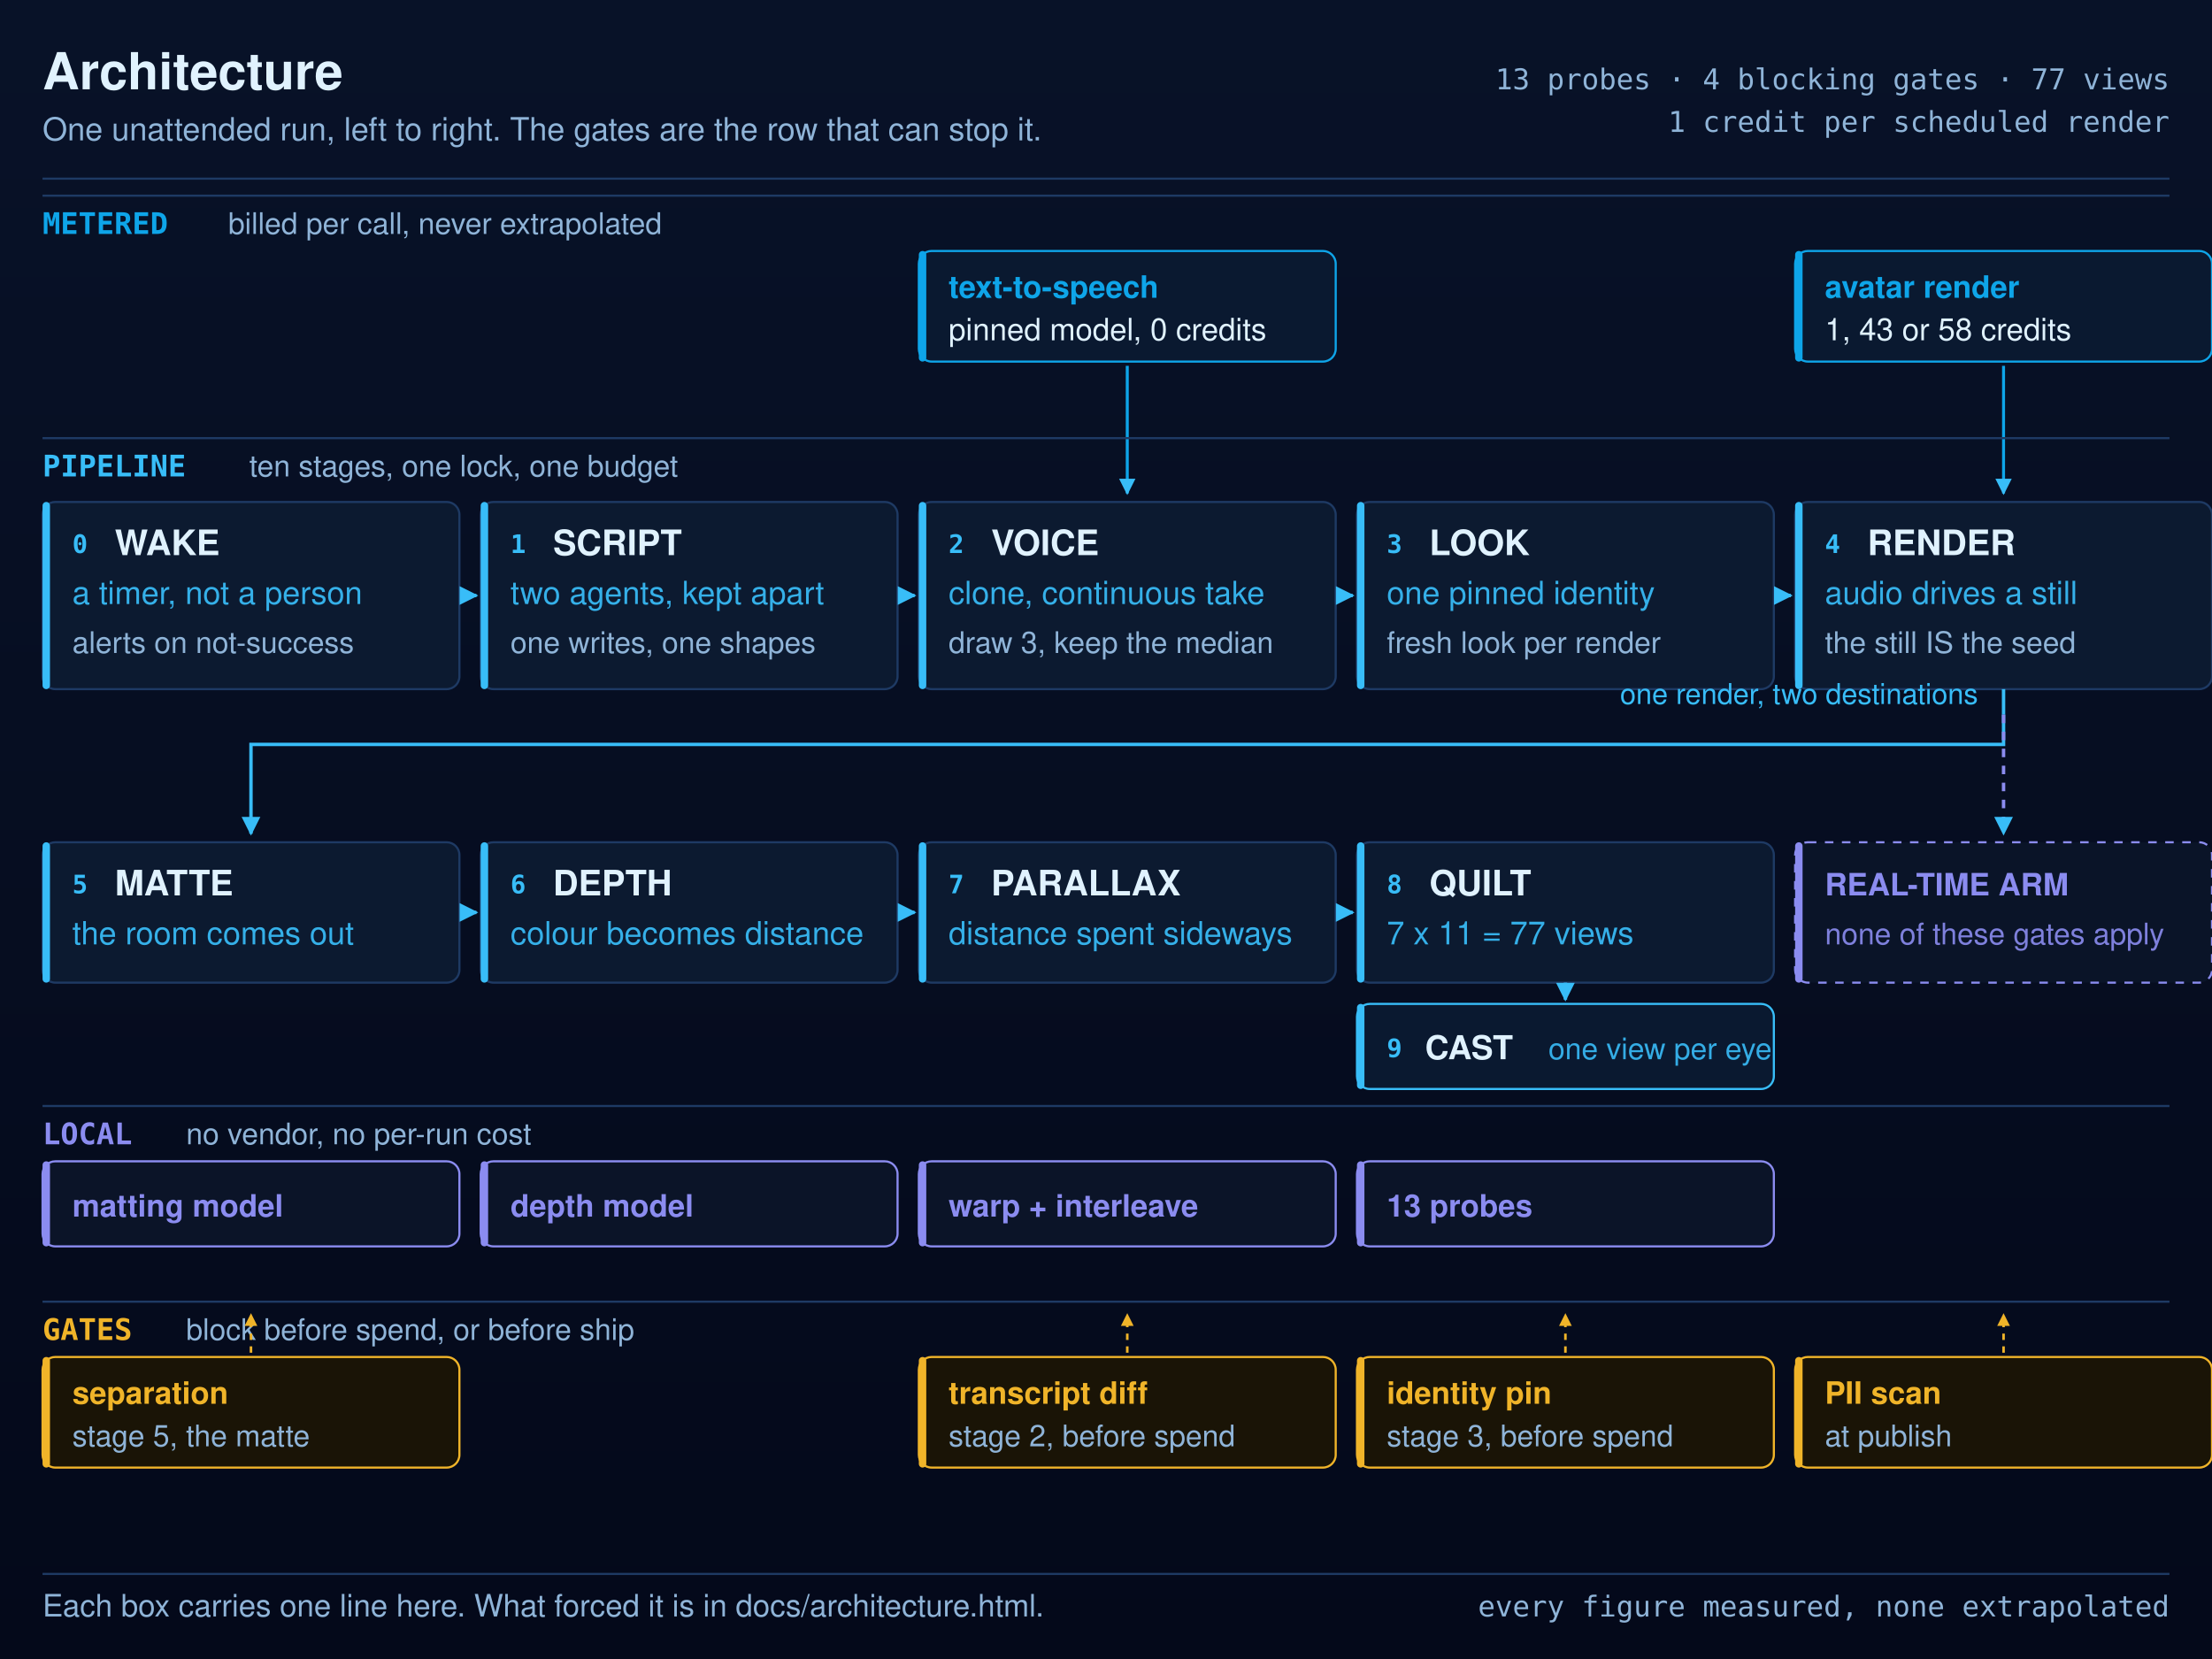
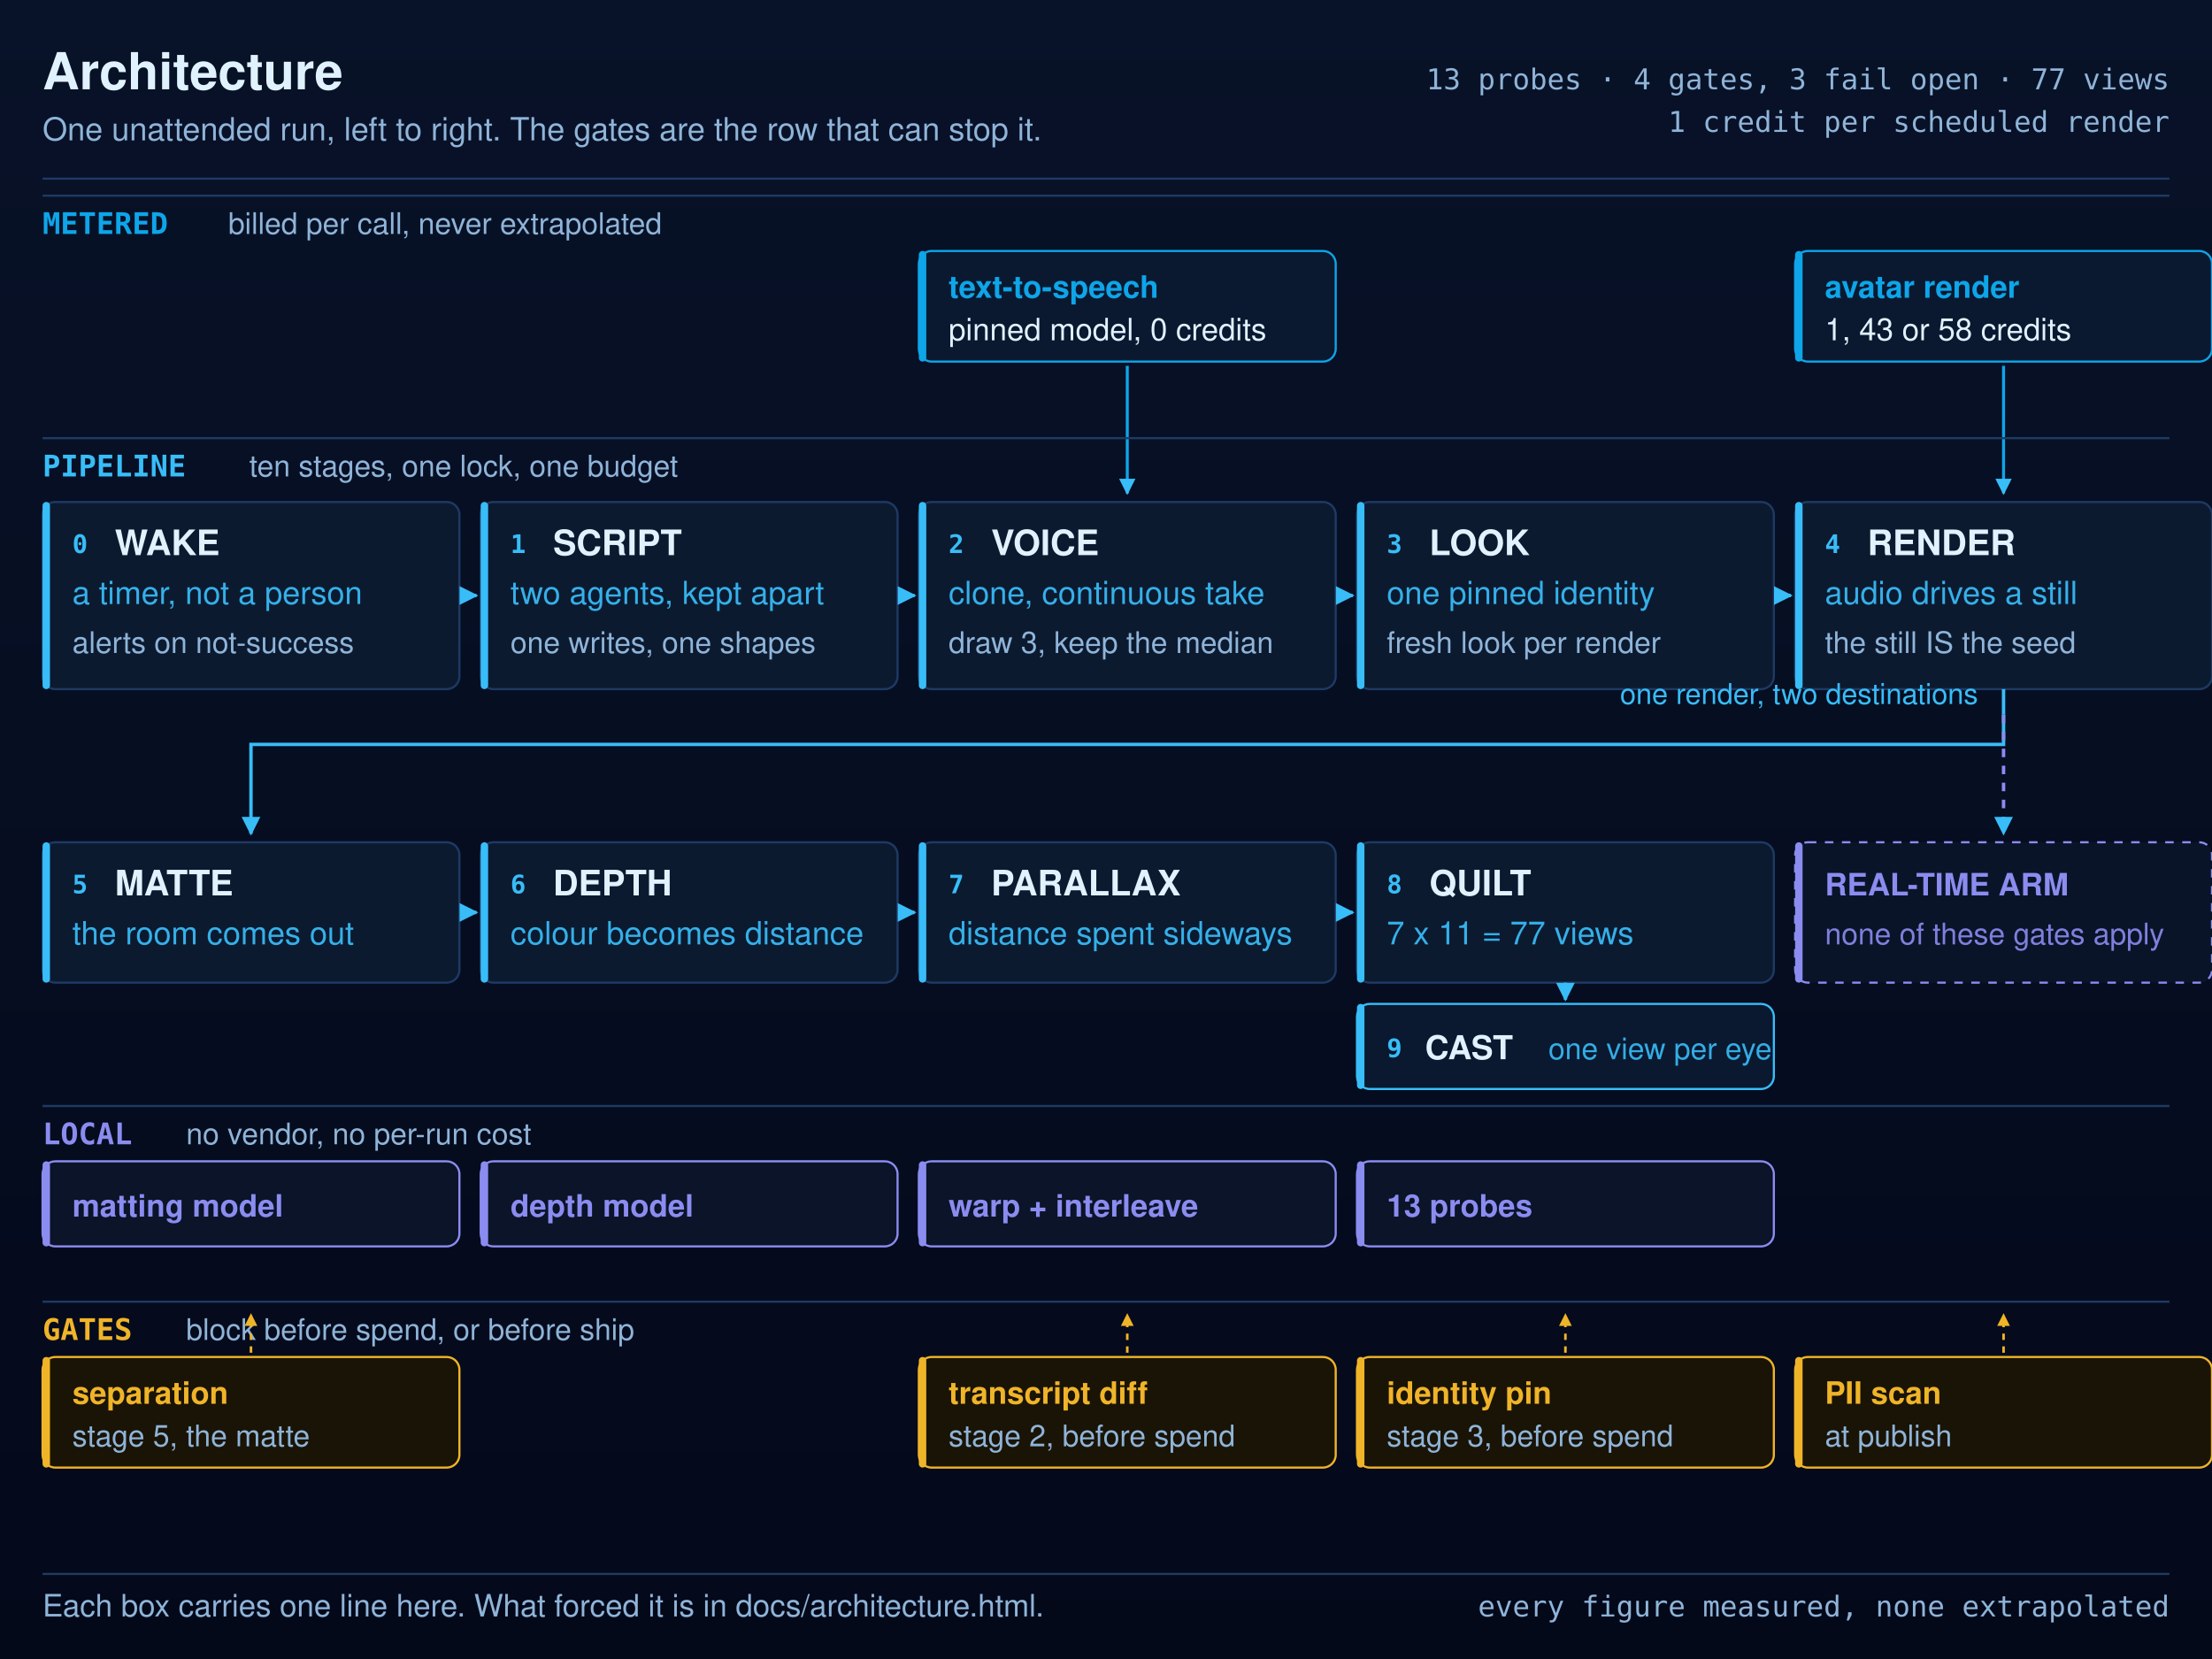
<svg xmlns="http://www.w3.org/2000/svg" viewBox="0 0 1040 780" width="1040" height="780" role="img" aria-label="Architecture: metered vendors, ten pipeline stages, the fork, local models and four blocking gates">
  <defs>
    <marker id="ah" viewBox="0 0 10 10" refX="9" refY="5" markerWidth="5.5" markerHeight="5.5" orient="auto">
      <path d="M0,0 L10,5 L0,10 z" fill="#38bdf8" />
    </marker>
    <marker id="ag" viewBox="0 0 10 10" refX="9" refY="5" markerWidth="5" markerHeight="5" orient="auto">
      <path d="M0,0 L10,5 L0,10 z" fill="#f0b429" />
    </marker>
    <linearGradient id="bg" x1="0" y1="0" x2="0" y2="1">
      <stop offset="0" stop-color="#081228" />
      <stop offset="1" stop-color="#04091a" />
    </linearGradient>
  </defs>
  <rect width="1040" height="780" fill="url(#bg)" />
  <text x="20" y="42" font-family="-apple-system,BlinkMacSystemFont,'Segoe UI',Helvetica,Arial,sans-serif" font-size="24" fill="#e0f2fe" font-weight="700" text-anchor="start">Architecture</text>
  <text x="20" y="66" font-family="-apple-system,BlinkMacSystemFont,'Segoe UI',Helvetica,Arial,sans-serif" font-size="15" fill="#8fb4d8" font-weight="normal" text-anchor="start">One unattended run, left to right. The gates are the row that can stop it.</text>
-   <text x="1020" y="42" font-family="ui-monospace,SFMono-Regular,Menlo,monospace" font-size="13.5" fill="#8fb4d8" font-weight="normal" text-anchor="end">13 probes  ·  4 blocking gates  ·  77 views</text>
+   <text x="1020" y="42" font-family="ui-monospace,SFMono-Regular,Menlo,monospace" font-size="13.5" fill="#8fb4d8" font-weight="normal" text-anchor="end">13 probes  ·  4 gates, 3 fail open  ·  77 views</text>
  <text x="1020" y="62" font-family="ui-monospace,SFMono-Regular,Menlo,monospace" font-size="13.5" fill="#8fb4d8" font-weight="normal" text-anchor="end">1 credit per scheduled render</text>
  <line x1="20" y1="84" x2="1020" y2="84" stroke="#1e3a64" />
  <line x1="20" y1="92" x2="1020" y2="92" stroke="#1e3a64" />
  <text x="20" y="110" font-family="ui-monospace,SFMono-Regular,Menlo,monospace" font-size="14" fill="#0ea5e9" font-weight="700" text-anchor="start">METERED</text>
  <text x="107.3" y="110" font-family="-apple-system,BlinkMacSystemFont,'Segoe UI',Helvetica,Arial,sans-serif" font-size="14" fill="#8fb4d8" font-weight="normal" text-anchor="start">billed per call, never extrapolated</text>
  <rect x="432" y="118" width="196" height="52" rx="6" fill="#0a1930" stroke="#0ea5e9" stroke-width="1" />
  <rect x="432" y="118" width="3.5" height="52" rx="1.75" fill="#0ea5e9" />
  <text x="446" y="140" font-family="-apple-system,BlinkMacSystemFont,'Segoe UI',Helvetica,Arial,sans-serif" font-size="14.5" fill="#0ea5e9" font-weight="700" text-anchor="start">text-to-speech</text>
  <text x="446" y="160" font-family="-apple-system,BlinkMacSystemFont,'Segoe UI',Helvetica,Arial,sans-serif" font-size="14.5" fill="#e0f2fe" font-weight="normal" text-anchor="start">pinned model, 0 credits</text>
  <line x1="530.0" y1="172" x2="530.0" y2="232" stroke="#0ea5e9" stroke-width="1.4" marker-end="url(#ah)" />
  <rect x="844" y="118" width="196" height="52" rx="6" fill="#0a1930" stroke="#0ea5e9" stroke-width="1" />
  <rect x="844" y="118" width="3.5" height="52" rx="1.75" fill="#0ea5e9" />
  <text x="858" y="140" font-family="-apple-system,BlinkMacSystemFont,'Segoe UI',Helvetica,Arial,sans-serif" font-size="14.5" fill="#0ea5e9" font-weight="700" text-anchor="start">avatar render</text>
  <text x="858" y="160" font-family="-apple-system,BlinkMacSystemFont,'Segoe UI',Helvetica,Arial,sans-serif" font-size="14.5" fill="#e0f2fe" font-weight="normal" text-anchor="start">1, 43 or 58 credits</text>
  <line x1="942.0" y1="172" x2="942.0" y2="232" stroke="#0ea5e9" stroke-width="1.4" marker-end="url(#ah)" />
  <line x1="20" y1="206" x2="1020" y2="206" stroke="#1e3a64" />
  <text x="20" y="224" font-family="ui-monospace,SFMono-Regular,Menlo,monospace" font-size="14" fill="#38bdf8" font-weight="700" text-anchor="start">PIPELINE</text>
  <text x="117.2" y="224" font-family="-apple-system,BlinkMacSystemFont,'Segoe UI',Helvetica,Arial,sans-serif" font-size="14" fill="#8fb4d8" font-weight="normal" text-anchor="start">ten stages, one lock, one budget</text>
  <rect x="20" y="236" width="196" height="88" rx="6" fill="#0c1a30" stroke="#1e3a64" stroke-width="1" />
  <rect x="20" y="236" width="3.5" height="88" rx="1.75" fill="#38bdf8" />
  <text x="34" y="260" font-family="ui-monospace,SFMono-Regular,Menlo,monospace" font-size="12" fill="#38bdf8" font-weight="700" text-anchor="start">0</text>
  <text x="54" y="261" font-family="-apple-system,BlinkMacSystemFont,'Segoe UI',Helvetica,Arial,sans-serif" font-size="16.5" fill="#e0f2fe" font-weight="700" text-anchor="start">WAKE</text>
  <text x="34" y="284" font-family="-apple-system,BlinkMacSystemFont,'Segoe UI',Helvetica,Arial,sans-serif" font-size="15" fill="#38bdf8" font-weight="normal" text-anchor="start" opacity="0.92">a timer, not a person</text>
  <text x="34" y="307" font-family="-apple-system,BlinkMacSystemFont,'Segoe UI',Helvetica,Arial,sans-serif" font-size="14" fill="#8fb4d8" font-weight="normal" text-anchor="start">alerts on not-success</text>
  <line x1="217" y1="280" x2="224" y2="280" stroke="#38bdf8" stroke-width="1.6" marker-end="url(#ah)" />
  <rect x="226" y="236" width="196" height="88" rx="6" fill="#0c1a30" stroke="#1e3a64" stroke-width="1" />
  <rect x="226" y="236" width="3.5" height="88" rx="1.75" fill="#38bdf8" />
  <text x="240" y="260" font-family="ui-monospace,SFMono-Regular,Menlo,monospace" font-size="12" fill="#38bdf8" font-weight="700" text-anchor="start">1</text>
  <text x="260" y="261" font-family="-apple-system,BlinkMacSystemFont,'Segoe UI',Helvetica,Arial,sans-serif" font-size="16.5" fill="#e0f2fe" font-weight="700" text-anchor="start">SCRIPT</text>
  <text x="240" y="284" font-family="-apple-system,BlinkMacSystemFont,'Segoe UI',Helvetica,Arial,sans-serif" font-size="15" fill="#38bdf8" font-weight="normal" text-anchor="start" opacity="0.92">two agents, kept apart</text>
  <text x="240" y="307" font-family="-apple-system,BlinkMacSystemFont,'Segoe UI',Helvetica,Arial,sans-serif" font-size="14" fill="#8fb4d8" font-weight="normal" text-anchor="start">one writes, one shapes</text>
  <line x1="423" y1="280" x2="430" y2="280" stroke="#38bdf8" stroke-width="1.6" marker-end="url(#ah)" />
  <rect x="432" y="236" width="196" height="88" rx="6" fill="#0c1a30" stroke="#1e3a64" stroke-width="1" />
  <rect x="432" y="236" width="3.5" height="88" rx="1.75" fill="#38bdf8" />
  <text x="446" y="260" font-family="ui-monospace,SFMono-Regular,Menlo,monospace" font-size="12" fill="#38bdf8" font-weight="700" text-anchor="start">2</text>
  <text x="466" y="261" font-family="-apple-system,BlinkMacSystemFont,'Segoe UI',Helvetica,Arial,sans-serif" font-size="16.5" fill="#e0f2fe" font-weight="700" text-anchor="start">VOICE</text>
  <text x="446" y="284" font-family="-apple-system,BlinkMacSystemFont,'Segoe UI',Helvetica,Arial,sans-serif" font-size="15" fill="#38bdf8" font-weight="normal" text-anchor="start" opacity="0.92">clone, continuous take</text>
  <text x="446" y="307" font-family="-apple-system,BlinkMacSystemFont,'Segoe UI',Helvetica,Arial,sans-serif" font-size="14" fill="#8fb4d8" font-weight="normal" text-anchor="start">draw 3, keep the median</text>
  <line x1="629" y1="280" x2="636" y2="280" stroke="#38bdf8" stroke-width="1.6" marker-end="url(#ah)" />
  <rect x="638" y="236" width="196" height="88" rx="6" fill="#0c1a30" stroke="#1e3a64" stroke-width="1" />
  <rect x="638" y="236" width="3.5" height="88" rx="1.75" fill="#38bdf8" />
  <text x="652" y="260" font-family="ui-monospace,SFMono-Regular,Menlo,monospace" font-size="12" fill="#38bdf8" font-weight="700" text-anchor="start">3</text>
  <text x="672" y="261" font-family="-apple-system,BlinkMacSystemFont,'Segoe UI',Helvetica,Arial,sans-serif" font-size="16.5" fill="#e0f2fe" font-weight="700" text-anchor="start">LOOK</text>
  <text x="652" y="284" font-family="-apple-system,BlinkMacSystemFont,'Segoe UI',Helvetica,Arial,sans-serif" font-size="15" fill="#38bdf8" font-weight="normal" text-anchor="start" opacity="0.92">one pinned identity</text>
  <text x="652" y="307" font-family="-apple-system,BlinkMacSystemFont,'Segoe UI',Helvetica,Arial,sans-serif" font-size="14" fill="#8fb4d8" font-weight="normal" text-anchor="start">fresh look per render</text>
  <line x1="835" y1="280" x2="842" y2="280" stroke="#38bdf8" stroke-width="1.6" marker-end="url(#ah)" />
  <rect x="844" y="236" width="196" height="88" rx="6" fill="#0c1a30" stroke="#1e3a64" stroke-width="1" />
  <rect x="844" y="236" width="3.5" height="88" rx="1.75" fill="#38bdf8" />
  <text x="858" y="260" font-family="ui-monospace,SFMono-Regular,Menlo,monospace" font-size="12" fill="#38bdf8" font-weight="700" text-anchor="start">4</text>
  <text x="878" y="261" font-family="-apple-system,BlinkMacSystemFont,'Segoe UI',Helvetica,Arial,sans-serif" font-size="16.5" fill="#e0f2fe" font-weight="700" text-anchor="start">RENDER</text>
  <text x="858" y="284" font-family="-apple-system,BlinkMacSystemFont,'Segoe UI',Helvetica,Arial,sans-serif" font-size="15" fill="#38bdf8" font-weight="normal" text-anchor="start" opacity="0.92">audio drives a still</text>
  <text x="858" y="307" font-family="-apple-system,BlinkMacSystemFont,'Segoe UI',Helvetica,Arial,sans-serif" font-size="14" fill="#8fb4d8" font-weight="normal" text-anchor="start">the still IS the seed</text>
  <line x1="942.0" y1="324" x2="942.0" y2="336" stroke="#38bdf8" stroke-width="1.6" />
  <text x="930.0" y="331" font-family="-apple-system,BlinkMacSystemFont,'Segoe UI',Helvetica,Arial,sans-serif" font-size="13.5" fill="#38bdf8" font-weight="normal" text-anchor="end">one render, two destinations</text>
  <path d="M942.0,336 L942.0,350 L118.0,350 L118.0,392" fill="none" stroke="#38bdf8" stroke-width="1.6" marker-end="url(#ah)" />
  <path d="M942.0,336 L942.0,350 L942.0,350 L942.0,392" fill="none" stroke="#8b8cf0" stroke-width="1.6" stroke-dasharray="4 4" marker-end="url(#ah)" />
  <rect x="20" y="396" width="196" height="66" rx="6" fill="#0c1a30" stroke="#1e3a64" stroke-width="1" />
  <rect x="20" y="396" width="3.5" height="66" rx="1.75" fill="#38bdf8" />
  <text x="34" y="420" font-family="ui-monospace,SFMono-Regular,Menlo,monospace" font-size="12" fill="#38bdf8" font-weight="700" text-anchor="start">5</text>
  <text x="54" y="421" font-family="-apple-system,BlinkMacSystemFont,'Segoe UI',Helvetica,Arial,sans-serif" font-size="16.5" fill="#e0f2fe" font-weight="700" text-anchor="start">MATTE</text>
  <text x="34" y="444" font-family="-apple-system,BlinkMacSystemFont,'Segoe UI',Helvetica,Arial,sans-serif" font-size="15" fill="#38bdf8" font-weight="normal" text-anchor="start" opacity="0.92">the room comes out</text>
  <line x1="217" y1="429" x2="224" y2="429" stroke="#38bdf8" stroke-width="1.6" marker-end="url(#ah)" />
  <rect x="226" y="396" width="196" height="66" rx="6" fill="#0c1a30" stroke="#1e3a64" stroke-width="1" />
  <rect x="226" y="396" width="3.5" height="66" rx="1.75" fill="#38bdf8" />
  <text x="240" y="420" font-family="ui-monospace,SFMono-Regular,Menlo,monospace" font-size="12" fill="#38bdf8" font-weight="700" text-anchor="start">6</text>
  <text x="260" y="421" font-family="-apple-system,BlinkMacSystemFont,'Segoe UI',Helvetica,Arial,sans-serif" font-size="16.5" fill="#e0f2fe" font-weight="700" text-anchor="start">DEPTH</text>
  <text x="240" y="444" font-family="-apple-system,BlinkMacSystemFont,'Segoe UI',Helvetica,Arial,sans-serif" font-size="15" fill="#38bdf8" font-weight="normal" text-anchor="start" opacity="0.92">colour becomes distance</text>
  <line x1="423" y1="429" x2="430" y2="429" stroke="#38bdf8" stroke-width="1.6" marker-end="url(#ah)" />
  <rect x="432" y="396" width="196" height="66" rx="6" fill="#0c1a30" stroke="#1e3a64" stroke-width="1" />
  <rect x="432" y="396" width="3.5" height="66" rx="1.75" fill="#38bdf8" />
  <text x="446" y="420" font-family="ui-monospace,SFMono-Regular,Menlo,monospace" font-size="12" fill="#38bdf8" font-weight="700" text-anchor="start">7</text>
  <text x="466" y="421" font-family="-apple-system,BlinkMacSystemFont,'Segoe UI',Helvetica,Arial,sans-serif" font-size="16.5" fill="#e0f2fe" font-weight="700" text-anchor="start">PARALLAX</text>
  <text x="446" y="444" font-family="-apple-system,BlinkMacSystemFont,'Segoe UI',Helvetica,Arial,sans-serif" font-size="15" fill="#38bdf8" font-weight="normal" text-anchor="start" opacity="0.92">distance spent sideways</text>
  <line x1="629" y1="429" x2="636" y2="429" stroke="#38bdf8" stroke-width="1.6" marker-end="url(#ah)" />
  <rect x="638" y="396" width="196" height="66" rx="6" fill="#0c1a30" stroke="#1e3a64" stroke-width="1" />
  <rect x="638" y="396" width="3.5" height="66" rx="1.75" fill="#38bdf8" />
  <text x="652" y="420" font-family="ui-monospace,SFMono-Regular,Menlo,monospace" font-size="12" fill="#38bdf8" font-weight="700" text-anchor="start">8</text>
  <text x="672" y="421" font-family="-apple-system,BlinkMacSystemFont,'Segoe UI',Helvetica,Arial,sans-serif" font-size="16.5" fill="#e0f2fe" font-weight="700" text-anchor="start">QUILT</text>
  <text x="652" y="444" font-family="-apple-system,BlinkMacSystemFont,'Segoe UI',Helvetica,Arial,sans-serif" font-size="15" fill="#38bdf8" font-weight="normal" text-anchor="start" opacity="0.92">7 x 11 = 77 views</text>
  <rect x="844" y="396" width="196" height="66" rx="6" fill="#0a1428" stroke="#8b8cf0" stroke-width="1" stroke-dasharray="4 4" />
  <rect x="844" y="396" width="3.5" height="66" rx="1.75" fill="#8b8cf0" />
  <text x="858" y="421" font-family="-apple-system,BlinkMacSystemFont,'Segoe UI',Helvetica,Arial,sans-serif" font-size="14.5" fill="#8b8cf0" font-weight="700" text-anchor="start">REAL-TIME ARM</text>
  <text x="858" y="444" font-family="-apple-system,BlinkMacSystemFont,'Segoe UI',Helvetica,Arial,sans-serif" font-size="14" fill="#8b8cf0" font-weight="normal" text-anchor="start" opacity="0.9">none of these gates apply</text>
  <rect x="638" y="472" width="196" height="40" rx="6" fill="#0a1930" stroke="#38bdf8" stroke-width="1" />
  <rect x="638" y="472" width="3.5" height="40" rx="1.75" fill="#38bdf8" />
  <text x="652" y="497" font-family="ui-monospace,SFMono-Regular,Menlo,monospace" font-size="12" fill="#38bdf8" font-weight="700" text-anchor="start">9</text>
  <text x="670" y="498" font-family="-apple-system,BlinkMacSystemFont,'Segoe UI',Helvetica,Arial,sans-serif" font-size="15.5" fill="#e0f2fe" font-weight="700" text-anchor="start">CAST</text>
  <text x="728" y="498" font-family="-apple-system,BlinkMacSystemFont,'Segoe UI',Helvetica,Arial,sans-serif" font-size="14" fill="#38bdf8" font-weight="normal" text-anchor="start" opacity="0.9">one view per eye</text>
  <line x1="736.0" y1="462" x2="736.0" y2="470" stroke="#38bdf8" stroke-width="1.6" marker-end="url(#ah)" />
  <line x1="20" y1="520" x2="1020" y2="520" stroke="#1e3a64" />
  <text x="20" y="538" font-family="ui-monospace,SFMono-Regular,Menlo,monospace" font-size="14" fill="#8b8cf0" font-weight="700" text-anchor="start">LOCAL</text>
  <text x="87.5" y="538" font-family="-apple-system,BlinkMacSystemFont,'Segoe UI',Helvetica,Arial,sans-serif" font-size="14" fill="#8fb4d8" font-weight="normal" text-anchor="start">no vendor, no per-run cost</text>
  <rect x="20" y="546" width="196" height="40" rx="6" fill="#0b1428" stroke="#8b8cf0" stroke-width="1" />
  <rect x="20" y="546" width="3.5" height="40" rx="1.75" fill="#8b8cf0" />
  <text x="34" y="572" font-family="-apple-system,BlinkMacSystemFont,'Segoe UI',Helvetica,Arial,sans-serif" font-size="14.5" fill="#8b8cf0" font-weight="700" text-anchor="start">matting model</text>
  <rect x="226" y="546" width="196" height="40" rx="6" fill="#0b1428" stroke="#8b8cf0" stroke-width="1" />
  <rect x="226" y="546" width="3.5" height="40" rx="1.75" fill="#8b8cf0" />
  <text x="240" y="572" font-family="-apple-system,BlinkMacSystemFont,'Segoe UI',Helvetica,Arial,sans-serif" font-size="14.5" fill="#8b8cf0" font-weight="700" text-anchor="start">depth model</text>
  <rect x="432" y="546" width="196" height="40" rx="6" fill="#0b1428" stroke="#8b8cf0" stroke-width="1" />
  <rect x="432" y="546" width="3.5" height="40" rx="1.75" fill="#8b8cf0" />
  <text x="446" y="572" font-family="-apple-system,BlinkMacSystemFont,'Segoe UI',Helvetica,Arial,sans-serif" font-size="14.5" fill="#8b8cf0" font-weight="700" text-anchor="start">warp + interleave</text>
  <rect x="638" y="546" width="196" height="40" rx="6" fill="#0b1428" stroke="#8b8cf0" stroke-width="1" />
  <rect x="638" y="546" width="3.5" height="40" rx="1.75" fill="#8b8cf0" />
  <text x="652" y="572" font-family="-apple-system,BlinkMacSystemFont,'Segoe UI',Helvetica,Arial,sans-serif" font-size="14.5" fill="#8b8cf0" font-weight="700" text-anchor="start">13 probes</text>
  <line x1="20" y1="612" x2="1020" y2="612" stroke="#1e3a64" />
  <text x="20" y="630" font-family="ui-monospace,SFMono-Regular,Menlo,monospace" font-size="14" fill="#f0b429" font-weight="700" text-anchor="start">GATES</text>
  <text x="87.5" y="630" font-family="-apple-system,BlinkMacSystemFont,'Segoe UI',Helvetica,Arial,sans-serif" font-size="14" fill="#8fb4d8" font-weight="normal" text-anchor="start">block before spend, or before ship</text>
  <rect x="20" y="638" width="196" height="52" rx="6" fill="#1a1406" stroke="#f0b429" stroke-width="1" />
  <rect x="20" y="638" width="3.5" height="52" rx="1.75" fill="#f0b429" />
  <text x="34" y="660" font-family="-apple-system,BlinkMacSystemFont,'Segoe UI',Helvetica,Arial,sans-serif" font-size="14.5" fill="#f0b429" font-weight="700" text-anchor="start">separation</text>
  <text x="34" y="680" font-family="-apple-system,BlinkMacSystemFont,'Segoe UI',Helvetica,Arial,sans-serif" font-size="14" fill="#8fb4d8" font-weight="normal" text-anchor="start">stage 5, the matte</text>
  <line x1="118.0" y1="636" x2="118.0" y2="618" stroke="#f0b429" stroke-width="1.2" stroke-dasharray="3 3" marker-end="url(#ag)" />
  <rect x="432" y="638" width="196" height="52" rx="6" fill="#1a1406" stroke="#f0b429" stroke-width="1" />
  <rect x="432" y="638" width="3.5" height="52" rx="1.75" fill="#f0b429" />
  <text x="446" y="660" font-family="-apple-system,BlinkMacSystemFont,'Segoe UI',Helvetica,Arial,sans-serif" font-size="14.5" fill="#f0b429" font-weight="700" text-anchor="start">transcript diff</text>
  <text x="446" y="680" font-family="-apple-system,BlinkMacSystemFont,'Segoe UI',Helvetica,Arial,sans-serif" font-size="14" fill="#8fb4d8" font-weight="normal" text-anchor="start">stage 2, before spend</text>
  <line x1="530.0" y1="636" x2="530.0" y2="618" stroke="#f0b429" stroke-width="1.2" stroke-dasharray="3 3" marker-end="url(#ag)" />
  <rect x="638" y="638" width="196" height="52" rx="6" fill="#1a1406" stroke="#f0b429" stroke-width="1" />
  <rect x="638" y="638" width="3.5" height="52" rx="1.75" fill="#f0b429" />
  <text x="652" y="660" font-family="-apple-system,BlinkMacSystemFont,'Segoe UI',Helvetica,Arial,sans-serif" font-size="14.5" fill="#f0b429" font-weight="700" text-anchor="start">identity pin</text>
  <text x="652" y="680" font-family="-apple-system,BlinkMacSystemFont,'Segoe UI',Helvetica,Arial,sans-serif" font-size="14" fill="#8fb4d8" font-weight="normal" text-anchor="start">stage 3, before spend</text>
  <line x1="736.0" y1="636" x2="736.0" y2="618" stroke="#f0b429" stroke-width="1.2" stroke-dasharray="3 3" marker-end="url(#ag)" />
  <rect x="844" y="638" width="196" height="52" rx="6" fill="#1a1406" stroke="#f0b429" stroke-width="1" />
  <rect x="844" y="638" width="3.5" height="52" rx="1.75" fill="#f0b429" />
  <text x="858" y="660" font-family="-apple-system,BlinkMacSystemFont,'Segoe UI',Helvetica,Arial,sans-serif" font-size="14.5" fill="#f0b429" font-weight="700" text-anchor="start">PII scan</text>
  <text x="858" y="680" font-family="-apple-system,BlinkMacSystemFont,'Segoe UI',Helvetica,Arial,sans-serif" font-size="14" fill="#8fb4d8" font-weight="normal" text-anchor="start">at publish</text>
  <line x1="942.0" y1="636" x2="942.0" y2="618" stroke="#f0b429" stroke-width="1.2" stroke-dasharray="3 3" marker-end="url(#ag)" />
  <line x1="20" y1="740" x2="1020" y2="740" stroke="#1e3a64" />
  <text x="20" y="760" font-family="-apple-system,BlinkMacSystemFont,'Segoe UI',Helvetica,Arial,sans-serif" font-size="14.5" fill="#8fb4d8" font-weight="normal" text-anchor="start">Each box carries one line here. What forced it is in docs/architecture.html.</text>
  <text x="1020" y="760" font-family="ui-monospace,SFMono-Regular,Menlo,monospace" font-size="13.5" fill="#8fb4d8" font-weight="normal" text-anchor="end">every figure measured, none extrapolated</text>
</svg>
